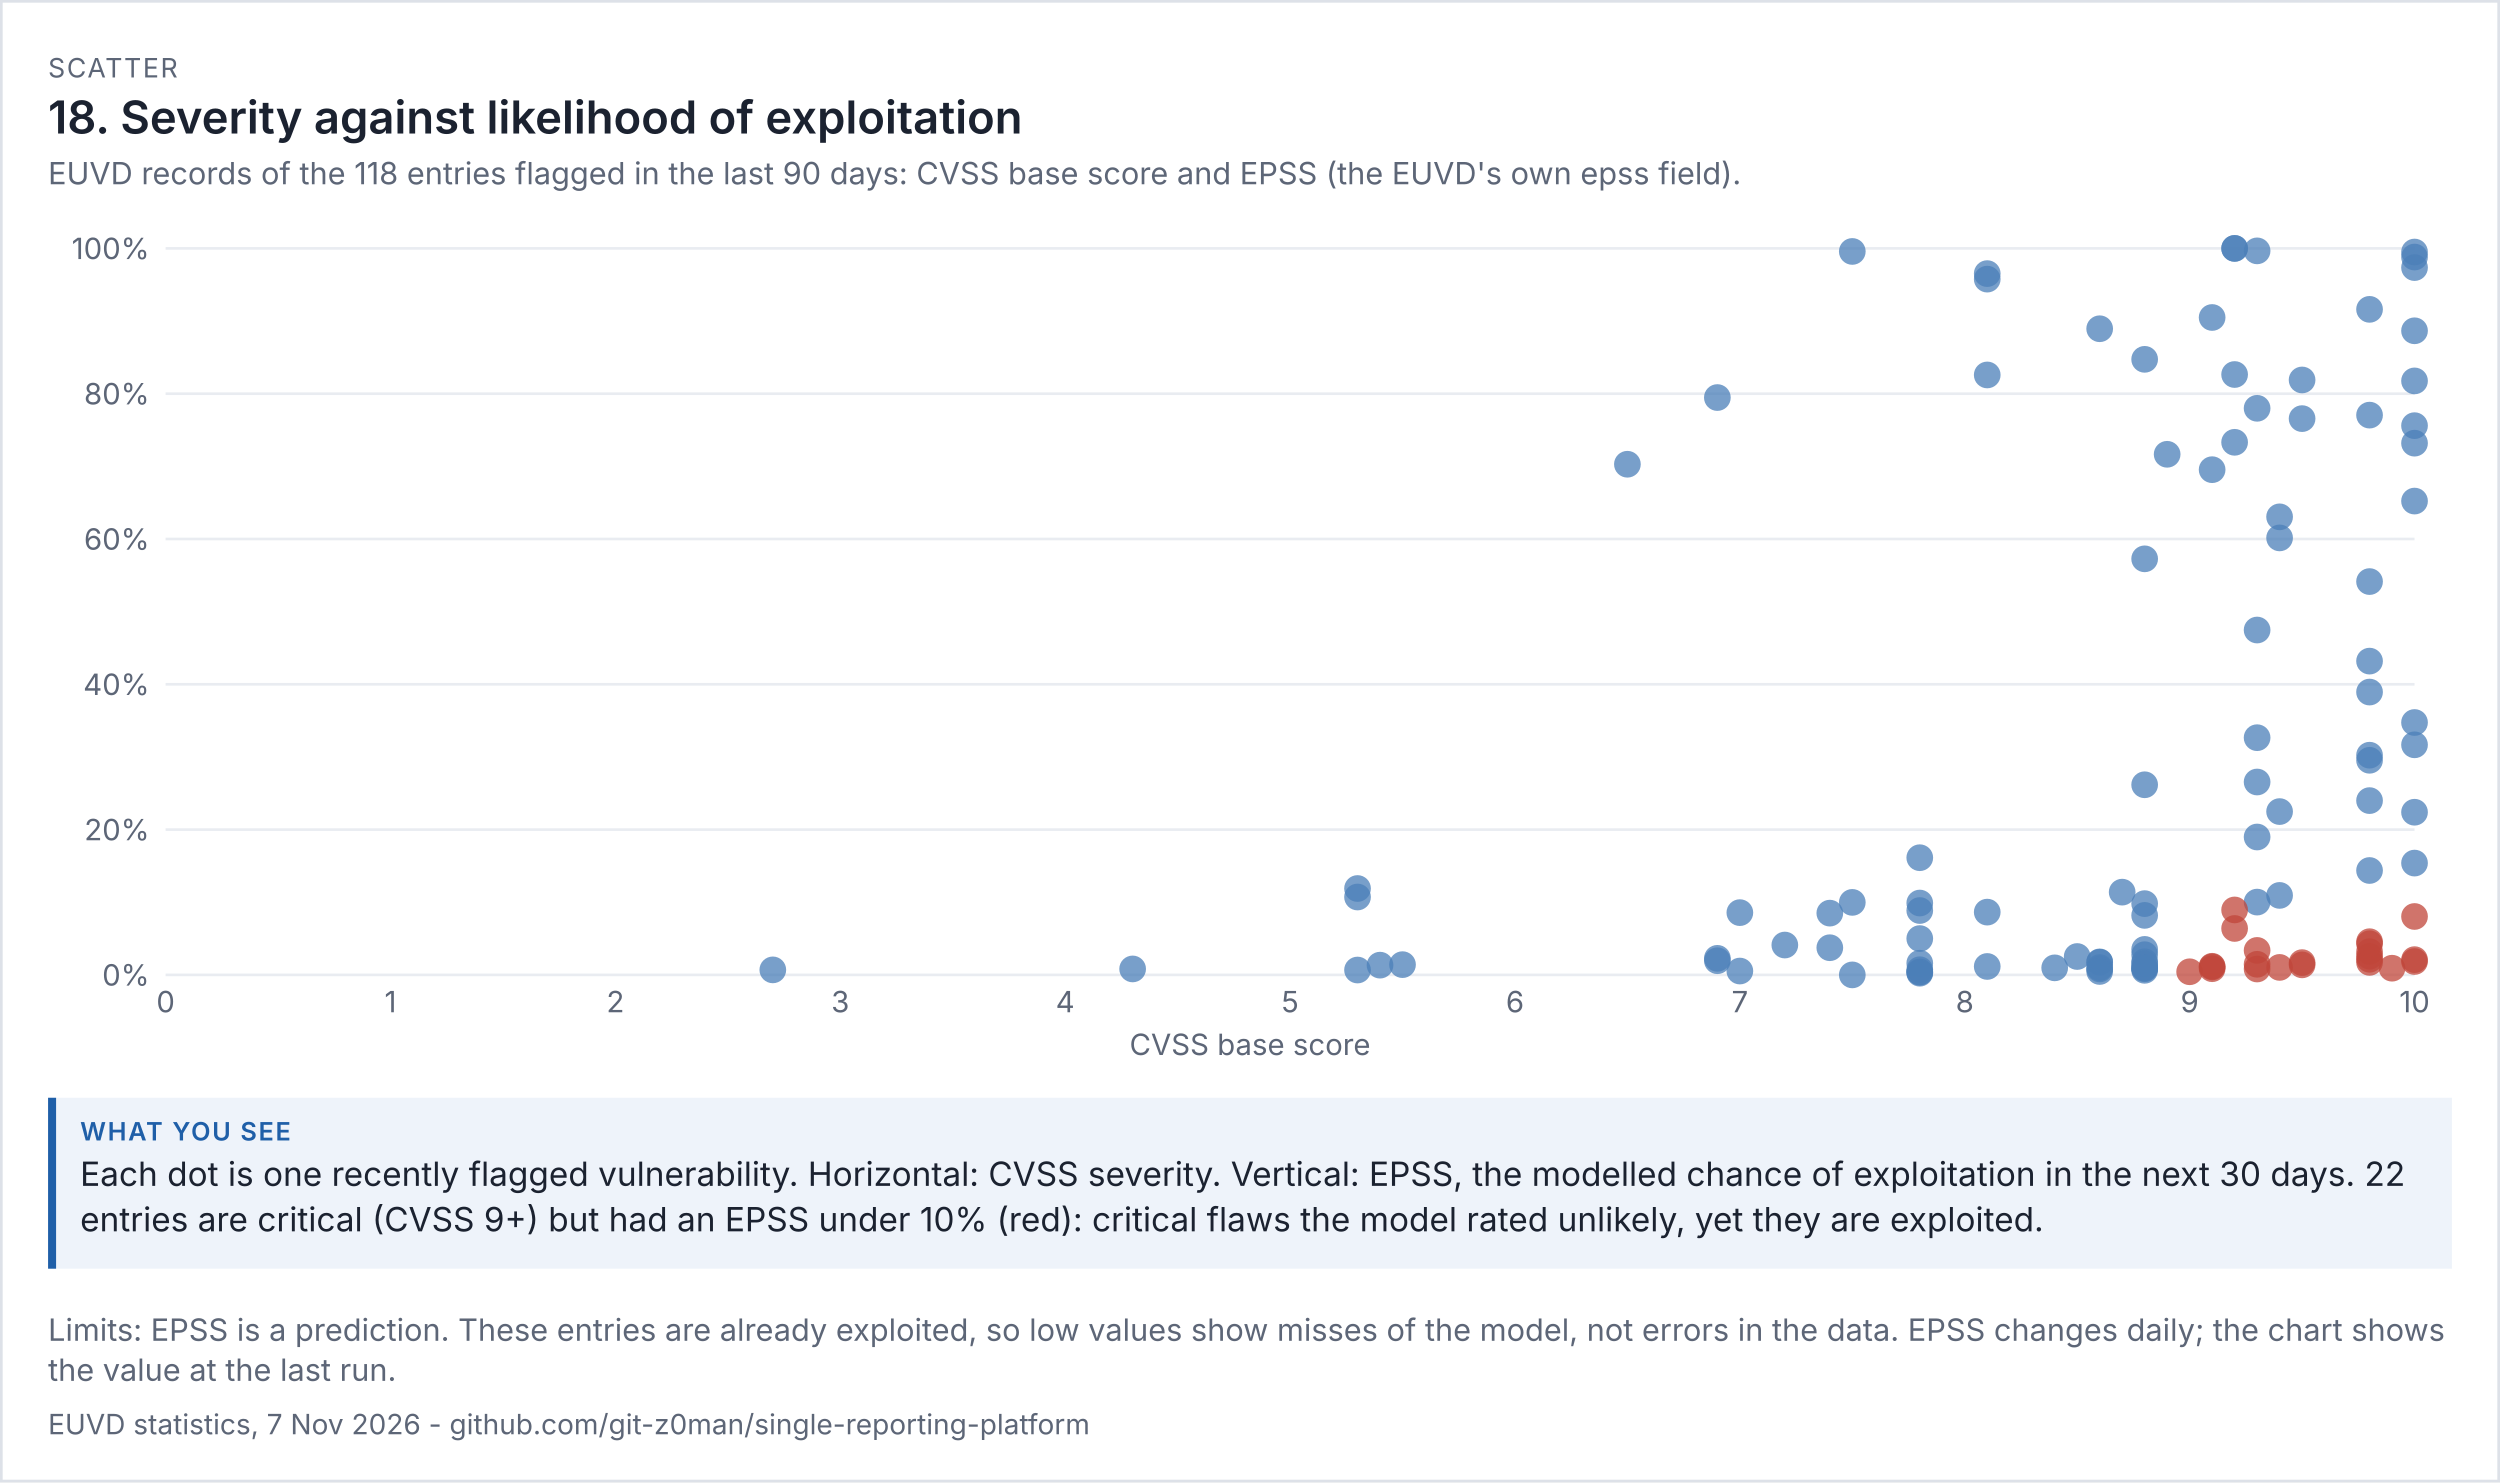
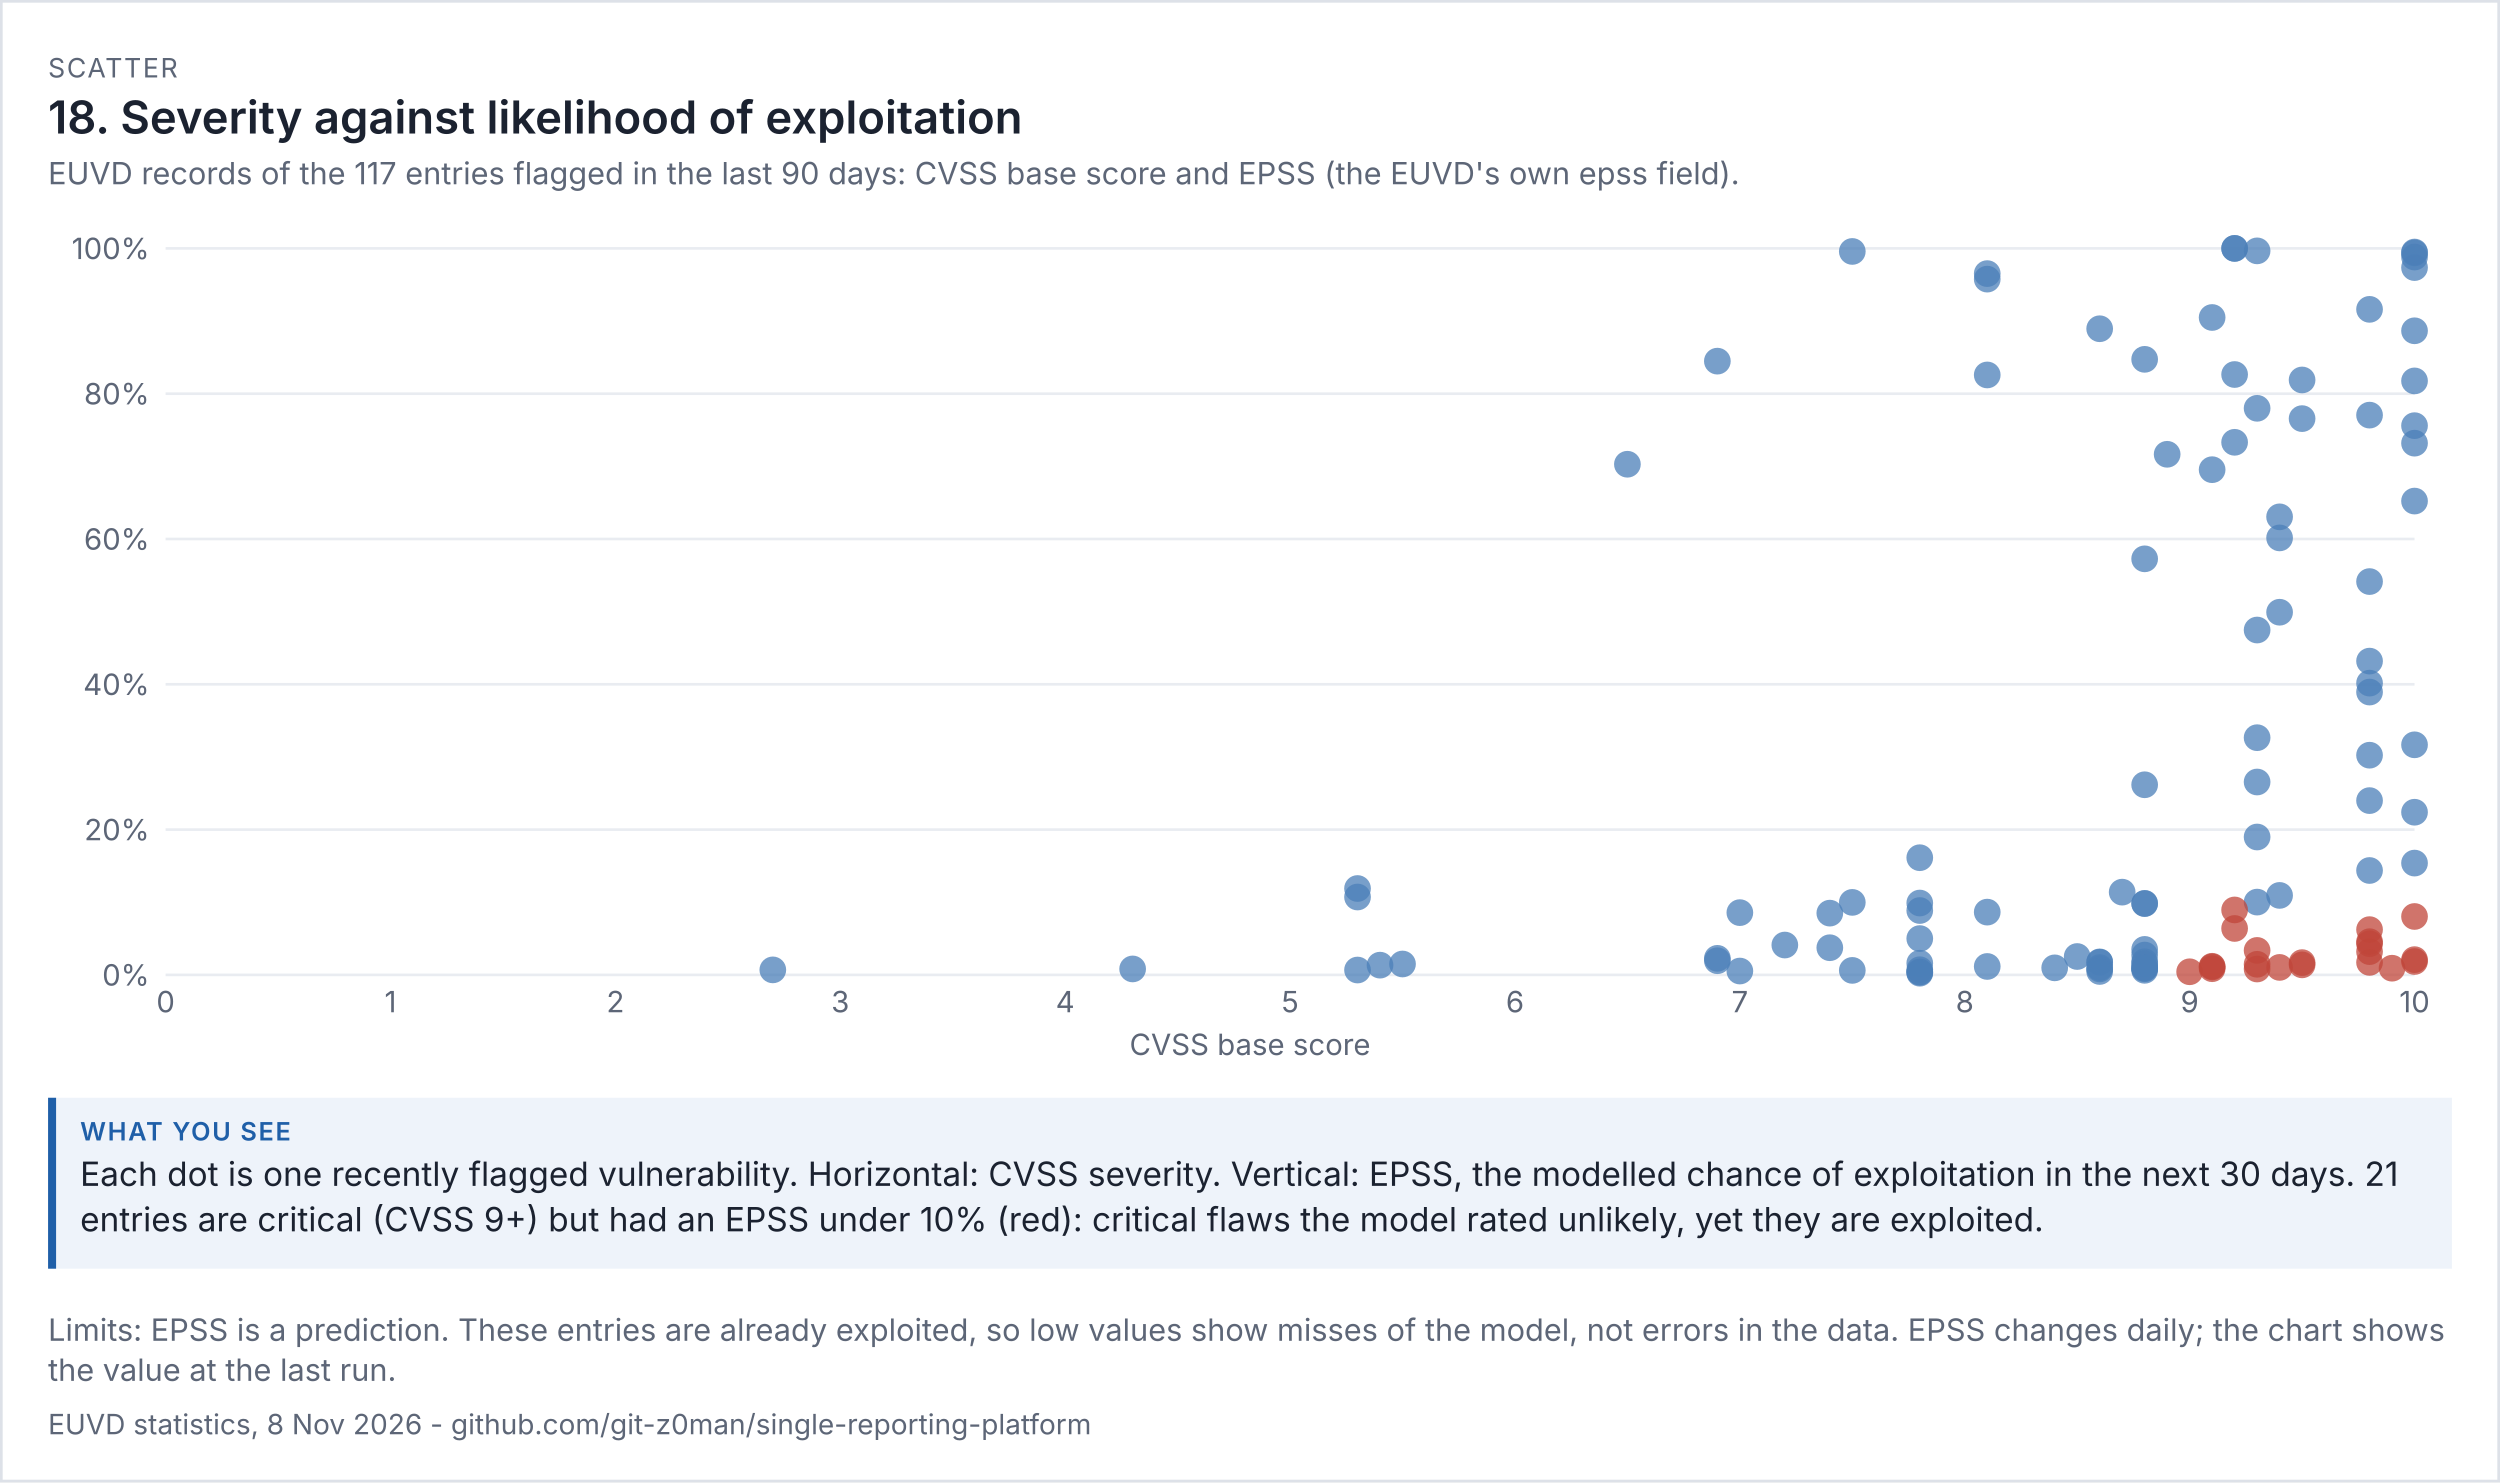
<svg xmlns="http://www.w3.org/2000/svg" viewBox="0 0 936 555" width="936" height="555" font-family="system-ui,-apple-system,'Segoe UI',sans-serif">
  <rect width="100%" height="100%" fill="#ffffff" />
  <rect x="0.5" y="0.5" width="935" height="554" fill="none" stroke="#dde1e8" />
  <text x="18" y="29" font-size="10" letter-spacing="0.6" fill="#5d6677">SCATTER</text>
  <text x="18" y="50" font-size="17" fill="#1b2230" font-weight="600">18. Severity against likelihood of exploitation</text>
-   <text x="18" y="69" font-size="11.5" fill="#5d6677">EUVD records of the 118 entries flagged in the last 90 days: CVSS base score and EPSS (the EUVD's own epss field).</text>
+   <text x="18" y="69" font-size="11.5" fill="#5d6677">EUVD records of the 117 entries flagged in the last 90 days: CVSS base score and EPSS (the EUVD's own epss field).</text>
  <g transform="translate(18,79) scale(1)" font-size="11">
    <svg viewBox="0 0 900 320" role="img" width="900" height="320">
      <g>
        <line x1="44" x2="886" y1="286" y2="286" stroke="rgb(233, 236, 241)" />
        <text x="38" y="290" text-anchor="end" fill="rgb(93, 102, 119)">0%</text>
        <line x1="44" x2="886" y1="231.6" y2="231.6" stroke="rgb(233, 236, 241)" />
        <text x="38" y="235.6" text-anchor="end" fill="rgb(93, 102, 119)">20%</text>
        <line x1="44" x2="886" y1="177.2" y2="177.2" stroke="rgb(233, 236, 241)" />
        <text x="38" y="181.2" text-anchor="end" fill="rgb(93, 102, 119)">40%</text>
        <line x1="44" x2="886" y1="122.8" y2="122.8" stroke="rgb(233, 236, 241)" />
        <text x="38" y="126.8" text-anchor="end" fill="rgb(93, 102, 119)">60%</text>
        <line x1="44" x2="886" y1="68.4" y2="68.4" stroke="rgb(233, 236, 241)" />
        <text x="38" y="72.4" text-anchor="end" fill="rgb(93, 102, 119)">80%</text>
        <line x1="44" x2="886" y1="14" y2="14" stroke="rgb(233, 236, 241)" />
        <text x="38" y="18" text-anchor="end" fill="rgb(93, 102, 119)">100%</text>
        <text x="44" y="300" text-anchor="middle" fill="rgb(93, 102, 119)">0</text>
        <text x="128.2" y="300" text-anchor="middle" fill="rgb(93, 102, 119)">1</text>
        <text x="212.4" y="300" text-anchor="middle" fill="rgb(93, 102, 119)">2</text>
        <text x="296.6" y="300" text-anchor="middle" fill="rgb(93, 102, 119)">3</text>
        <text x="380.8" y="300" text-anchor="middle" fill="rgb(93, 102, 119)">4</text>
        <text x="465" y="300" text-anchor="middle" fill="rgb(93, 102, 119)">5</text>
        <text x="549.2" y="300" text-anchor="middle" fill="rgb(93, 102, 119)">6</text>
        <text x="633.4" y="300" text-anchor="middle" fill="rgb(93, 102, 119)">7</text>
        <text x="717.6" y="300" text-anchor="middle" fill="rgb(93, 102, 119)">8</text>
        <text x="801.8" y="300" text-anchor="middle" fill="rgb(93, 102, 119)">9</text>
        <text x="886" y="300" text-anchor="middle" fill="rgb(93, 102, 119)">10</text>
        <text x="450" y="316" text-anchor="middle" fill="rgb(93, 102, 119)">CVSS base score</text>
-         <circle cx="675.5" cy="286" r="5" fill="rgb(75, 127, 184)" opacity="0.75" />
+         <circle cx="675.5" cy="284.314" r="5" fill="rgb(75, 127, 184)" opacity="0.75" />
        <circle cx="818.64" cy="61.219" r="5" fill="rgb(75, 127, 184)" opacity="0.75" />
        <circle cx="818.64" cy="14" r="5" fill="rgb(75, 127, 184)" opacity="0.75" />
        <circle cx="818.64" cy="14" r="5" fill="rgb(75, 127, 184)" opacity="0.75" />
-         <circle cx="507.1" cy="282.165" r="5" fill="rgb(75, 127, 184)" opacity="0.75" />
+         <circle cx="507.1" cy="281.92" r="5" fill="rgb(75, 127, 184)" opacity="0.75" />
        <circle cx="726.02" cy="282.845" r="5" fill="rgb(75, 127, 184)" opacity="0.75" />
        <circle cx="675.5" cy="15.142" r="5" fill="rgb(75, 127, 184)" opacity="0.75" />
        <circle cx="406.06" cy="283.77" r="5" fill="rgb(75, 127, 184)" opacity="0.75" />
        <circle cx="810.22" cy="96.851" r="5" fill="rgb(75, 127, 184)" opacity="0.75" />
        <circle cx="784.96" cy="259.317" r="5" fill="rgb(75, 127, 184)" opacity="0.75" />
        <circle cx="700.76" cy="284.939" r="5" fill="rgb(75, 127, 184)" opacity="0.75" />
        <circle cx="700.76" cy="284.939" r="5" fill="rgb(75, 127, 184)" opacity="0.75" />
        <circle cx="633.4" cy="284.558" r="5" fill="rgb(75, 127, 184)" opacity="0.75" />
        <circle cx="886" cy="108.602" r="5" fill="rgb(75, 127, 184)" opacity="0.75" />
        <circle cx="633.4" cy="262.69" r="5" fill="rgb(75, 127, 184)" opacity="0.75" />
-         <circle cx="784.96" cy="263.723" r="5" fill="rgb(75, 127, 184)" opacity="0.75" />
+         <circle cx="784.96" cy="259.208" r="5" fill="rgb(75, 127, 184)" opacity="0.75" />
        <circle cx="886" cy="280.995" r="5" fill="rgb(192, 70, 58)" opacity="0.75" />
        <circle cx="768.12" cy="283.77" r="5" fill="rgb(75, 127, 184)" opacity="0.75" />
        <circle cx="827.06" cy="14.925" r="5" fill="rgb(75, 127, 184)" opacity="0.75" />
        <circle cx="271.34" cy="284.123" r="5" fill="rgb(75, 127, 184)" opacity="0.75" />
        <circle cx="700.76" cy="242.126" r="5" fill="rgb(75, 127, 184)" opacity="0.75" />
        <circle cx="869.16" cy="273.57" r="5" fill="rgb(192, 70, 58)" opacity="0.75" />
        <circle cx="827.06" cy="156.882" r="5" fill="rgb(75, 127, 184)" opacity="0.75" />
        <circle cx="869.16" cy="281.322" r="5" fill="rgb(192, 70, 58)" opacity="0.75" />
        <circle cx="784.96" cy="214.818" r="5" fill="rgb(75, 127, 184)" opacity="0.75" />
        <circle cx="886" cy="63.613" r="5" fill="rgb(75, 127, 184)" opacity="0.75" />
-         <circle cx="624.98" cy="69.842" r="5" fill="rgb(75, 127, 184)" opacity="0.75" />
+         <circle cx="624.98" cy="56.214" r="5" fill="rgb(75, 127, 184)" opacity="0.75" />
        <circle cx="818.64" cy="86.597" r="5" fill="rgb(75, 127, 184)" opacity="0.75" />
        <circle cx="835.48" cy="283.198" r="5" fill="rgb(192, 70, 58)" opacity="0.75" />
        <circle cx="759.7" cy="279.118" r="5" fill="rgb(75, 127, 184)" opacity="0.75" />
        <circle cx="490.26" cy="253.659" r="5" fill="rgb(75, 127, 184)" opacity="0.75" />
        <circle cx="624.98" cy="280.696" r="5" fill="rgb(75, 127, 184)" opacity="0.75" />
        <circle cx="490.26" cy="256.842" r="5" fill="rgb(75, 127, 184)" opacity="0.75" />
        <circle cx="751.28" cy="283.362" r="5" fill="rgb(75, 127, 184)" opacity="0.75" />
        <circle cx="768.12" cy="281.131" r="5" fill="rgb(75, 127, 184)" opacity="0.75" />
-         <circle cx="835.48" cy="224.854" r="5" fill="rgb(75, 127, 184)" opacity="0.75" />
+         <circle cx="835.48" cy="150.218" r="5" fill="rgb(75, 127, 184)" opacity="0.75" />
        <circle cx="827.06" cy="73.867" r="5" fill="rgb(75, 127, 184)" opacity="0.75" />
        <circle cx="498.68" cy="282.355" r="5" fill="rgb(75, 127, 184)" opacity="0.75" />
        <circle cx="869.16" cy="76.424" r="5" fill="rgb(75, 127, 184)" opacity="0.75" />
        <circle cx="768.12" cy="281.267" r="5" fill="rgb(75, 127, 184)" opacity="0.75" />
-         <circle cx="869.16" cy="280.152" r="5" fill="rgb(192, 70, 58)" opacity="0.75" />
+         <circle cx="869.16" cy="269.054" r="5" fill="rgb(192, 70, 58)" opacity="0.75" />
        <circle cx="700.76" cy="284.069" r="5" fill="rgb(75, 127, 184)" opacity="0.75" />
        <circle cx="700.76" cy="281.621" r="5" fill="rgb(75, 127, 184)" opacity="0.75" />
        <circle cx="667.08" cy="275.827" r="5" fill="rgb(75, 127, 184)" opacity="0.75" />
        <circle cx="768.12" cy="44.083" r="5" fill="rgb(75, 127, 184)" opacity="0.75" />
        <circle cx="886" cy="15.36" r="5" fill="rgb(75, 127, 184)" opacity="0.75" />
        <circle cx="869.16" cy="203.747" r="5" fill="rgb(75, 127, 184)" opacity="0.75" />
        <circle cx="726.02" cy="23.438" r="5" fill="rgb(75, 127, 184)" opacity="0.75" />
        <circle cx="650.24" cy="274.821" r="5" fill="rgb(75, 127, 184)" opacity="0.75" />
        <circle cx="835.48" cy="256.243" r="5" fill="rgb(75, 127, 184)" opacity="0.75" />
        <circle cx="886" cy="80.368" r="5" fill="rgb(75, 127, 184)" opacity="0.75" />
        <circle cx="784.96" cy="284.286" r="5" fill="rgb(75, 127, 184)" opacity="0.75" />
        <circle cx="827.06" cy="197.192" r="5" fill="rgb(75, 127, 184)" opacity="0.75" />
        <circle cx="869.16" cy="277.296" r="5" fill="rgb(192, 70, 58)" opacity="0.75" />
        <circle cx="776.54" cy="255.019" r="5" fill="rgb(75, 127, 184)" opacity="0.75" />
        <circle cx="869.16" cy="180.11" r="5" fill="rgb(75, 127, 184)" opacity="0.75" />
        <circle cx="827.06" cy="258.746" r="5" fill="rgb(75, 127, 184)" opacity="0.75" />
        <circle cx="835.48" cy="122.392" r="5" fill="rgb(75, 127, 184)" opacity="0.75" />
        <circle cx="675.5" cy="258.854" r="5" fill="rgb(75, 127, 184)" opacity="0.75" />
        <circle cx="667.08" cy="262.88" r="5" fill="rgb(75, 127, 184)" opacity="0.75" />
        <circle cx="591.3" cy="94.811" r="5" fill="rgb(75, 127, 184)" opacity="0.75" />
        <circle cx="843.9" cy="63.259" r="5" fill="rgb(75, 127, 184)" opacity="0.75" />
        <circle cx="843.9" cy="77.73" r="5" fill="rgb(75, 127, 184)" opacity="0.75" />
        <circle cx="726.02" cy="25.506" r="5" fill="rgb(75, 127, 184)" opacity="0.75" />
        <circle cx="624.98" cy="279.798" r="5" fill="rgb(75, 127, 184)" opacity="0.75" />
        <circle cx="886" cy="225.099" r="5" fill="rgb(75, 127, 184)" opacity="0.75" />
        <circle cx="810.22" cy="39.867" r="5" fill="rgb(75, 127, 184)" opacity="0.75" />
        <circle cx="886" cy="21.181" r="5" fill="rgb(75, 127, 184)" opacity="0.75" />
        <circle cx="869.16" cy="36.821" r="5" fill="rgb(75, 127, 184)" opacity="0.75" />
        <circle cx="827.06" cy="213.784" r="5" fill="rgb(75, 127, 184)" opacity="0.75" />
        <circle cx="843.9" cy="282.246" r="5" fill="rgb(192, 70, 58)" opacity="0.75" />
        <circle cx="869.16" cy="138.739" r="5" fill="rgb(75, 127, 184)" opacity="0.75" />
-         <circle cx="784.96" cy="278.438" r="5" fill="rgb(75, 127, 184)" opacity="0.75" />
+         <circle cx="784.96" cy="278.574" r="5" fill="rgb(75, 127, 184)" opacity="0.75" />
        <circle cx="700.76" cy="259.099" r="5" fill="rgb(75, 127, 184)" opacity="0.75" />
        <circle cx="784.96" cy="281.077" r="5" fill="rgb(75, 127, 184)" opacity="0.75" />
        <circle cx="784.96" cy="276.453" r="5" fill="rgb(75, 127, 184)" opacity="0.75" />
        <circle cx="784.96" cy="283.47" r="5" fill="rgb(75, 127, 184)" opacity="0.75" />
        <circle cx="700.76" cy="285.374" r="5" fill="rgb(75, 127, 184)" opacity="0.75" />
-         <circle cx="869.16" cy="205.651" r="5" fill="rgb(75, 127, 184)" opacity="0.75" />
+         <circle cx="869.16" cy="176.765" r="5" fill="rgb(75, 127, 184)" opacity="0.75" />
        <circle cx="768.12" cy="283.253" r="5" fill="rgb(75, 127, 184)" opacity="0.75" />
        <circle cx="886" cy="44.845" r="5" fill="rgb(75, 127, 184)" opacity="0.75" />
        <circle cx="835.48" cy="114.504" r="5" fill="rgb(75, 127, 184)" opacity="0.75" />
        <circle cx="784.96" cy="55.534" r="5" fill="rgb(75, 127, 184)" opacity="0.75" />
        <circle cx="726.02" cy="262.499" r="5" fill="rgb(75, 127, 184)" opacity="0.75" />
        <circle cx="877.58" cy="283.498" r="5" fill="rgb(192, 70, 58)" opacity="0.75" />
-         <circle cx="869.16" cy="279.01" r="5" fill="rgb(192, 70, 58)" opacity="0.75" />
        <circle cx="818.64" cy="268.619" r="5" fill="rgb(192, 70, 58)" opacity="0.75" />
        <circle cx="784.96" cy="281.757" r="5" fill="rgb(75, 127, 184)" opacity="0.75" />
        <circle cx="869.16" cy="274.331" r="5" fill="rgb(192, 70, 58)" opacity="0.75" />
        <circle cx="818.64" cy="261.683" r="5" fill="rgb(192, 70, 58)" opacity="0.75" />
-         <circle cx="886" cy="191.507" r="5" fill="rgb(75, 127, 184)" opacity="0.75" />
+         <circle cx="886" cy="15.686" r="5" fill="rgb(75, 127, 184)" opacity="0.75" />
        <circle cx="886" cy="244.139" r="5" fill="rgb(75, 127, 184)" opacity="0.75" />
        <circle cx="869.16" cy="220.747" r="5" fill="rgb(75, 127, 184)" opacity="0.75" />
        <circle cx="810.22" cy="282.763" r="5" fill="rgb(192, 70, 58)" opacity="0.75" />
        <circle cx="768.12" cy="284.722" r="5" fill="rgb(75, 127, 184)" opacity="0.75" />
        <circle cx="784.96" cy="283.715" r="5" fill="rgb(75, 127, 184)" opacity="0.75" />
        <circle cx="869.16" cy="246.914" r="5" fill="rgb(75, 127, 184)" opacity="0.75" />
        <circle cx="886" cy="264.131" r="5" fill="rgb(192, 70, 58)" opacity="0.75" />
        <circle cx="827.06" cy="234.374" r="5" fill="rgb(75, 127, 184)" opacity="0.75" />
        <circle cx="886" cy="280.288" r="5" fill="rgb(192, 70, 58)" opacity="0.75" />
        <circle cx="490.26" cy="284.178" r="5" fill="rgb(75, 127, 184)" opacity="0.75" />
        <circle cx="869.16" cy="168.523" r="5" fill="rgb(75, 127, 184)" opacity="0.75" />
        <circle cx="827.06" cy="283.797" r="5" fill="rgb(192, 70, 58)" opacity="0.75" />
        <circle cx="827.06" cy="276.834" r="5" fill="rgb(192, 70, 58)" opacity="0.75" />
        <circle cx="784.96" cy="130.226" r="5" fill="rgb(75, 127, 184)" opacity="0.75" />
        <circle cx="726.02" cy="61.382" r="5" fill="rgb(75, 127, 184)" opacity="0.75" />
        <circle cx="700.76" cy="272.4" r="5" fill="rgb(75, 127, 184)" opacity="0.75" />
        <circle cx="700.76" cy="261.901" r="5" fill="rgb(75, 127, 184)" opacity="0.75" />
        <circle cx="784.96" cy="283.253" r="5" fill="rgb(75, 127, 184)" opacity="0.75" />
        <circle cx="886" cy="86.923" r="5" fill="rgb(75, 127, 184)" opacity="0.75" />
        <circle cx="793.38" cy="91.085" r="5" fill="rgb(75, 127, 184)" opacity="0.75" />
        <circle cx="843.9" cy="281.403" r="5" fill="rgb(192, 70, 58)" opacity="0.75" />
        <circle cx="827.06" cy="282.029" r="5" fill="rgb(192, 70, 58)" opacity="0.75" />
        <circle cx="810.22" cy="283.008" r="5" fill="rgb(192, 70, 58)" opacity="0.75" />
        <circle cx="810.22" cy="283.688" r="5" fill="rgb(192, 70, 58)" opacity="0.75" />
        <circle cx="886" cy="17.237" r="5" fill="rgb(75, 127, 184)" opacity="0.75" />
        <circle cx="801.8" cy="284.83" r="5" fill="rgb(192, 70, 58)" opacity="0.75" />
        <circle cx="886" cy="199.858" r="5" fill="rgb(75, 127, 184)" opacity="0.75" />
      </g>
    </svg>
  </g>
  <rect x="18" y="411" width="900" height="64" fill="#eef3fa" />
  <rect x="18" y="411" width="3" height="64" fill="#1f5fa8" />
  <text x="30" y="427" font-size="9.5" letter-spacing="0.6" font-weight="600" fill="#1f5fa8">WHAT YOU SEE</text>
-   <text x="30" y="444" font-size="12.5" fill="#1b2230">Each dot is one recently flagged vulnerability. Horizontal: CVSS severity. Vertical: EPSS, the modelled chance of exploitation in the next 30 days. 22</text>
+   <text x="30" y="444" font-size="12.5" fill="#1b2230">Each dot is one recently flagged vulnerability. Horizontal: CVSS severity. Vertical: EPSS, the modelled chance of exploitation in the next 30 days. 21</text>
  <text x="30" y="461" font-size="12.5" fill="#1b2230">entries are critical (CVSS 9+) but had an EPSS under 10% (red): critical flaws the model rated unlikely, yet they are exploited.</text>
  <text x="18" y="502" font-size="11.5" fill="#5d6677">Limits: EPSS is a prediction. These entries are already exploited, so low values show misses of the model, not errors in the data. EPSS changes daily; the chart shows</text>
  <text x="18" y="517" font-size="11.5" fill="#5d6677">the value at the last run.</text>
-   <text x="18" y="537" font-size="10.5" fill="#5d6677">EUVD statistics, 7 Nov 2026 - github.com/git-z0man/single-reporting-platform</text>
+   <text x="18" y="537" font-size="10.5" fill="#5d6677">EUVD statistics, 8 Nov 2026 - github.com/git-z0man/single-reporting-platform</text>
</svg>
